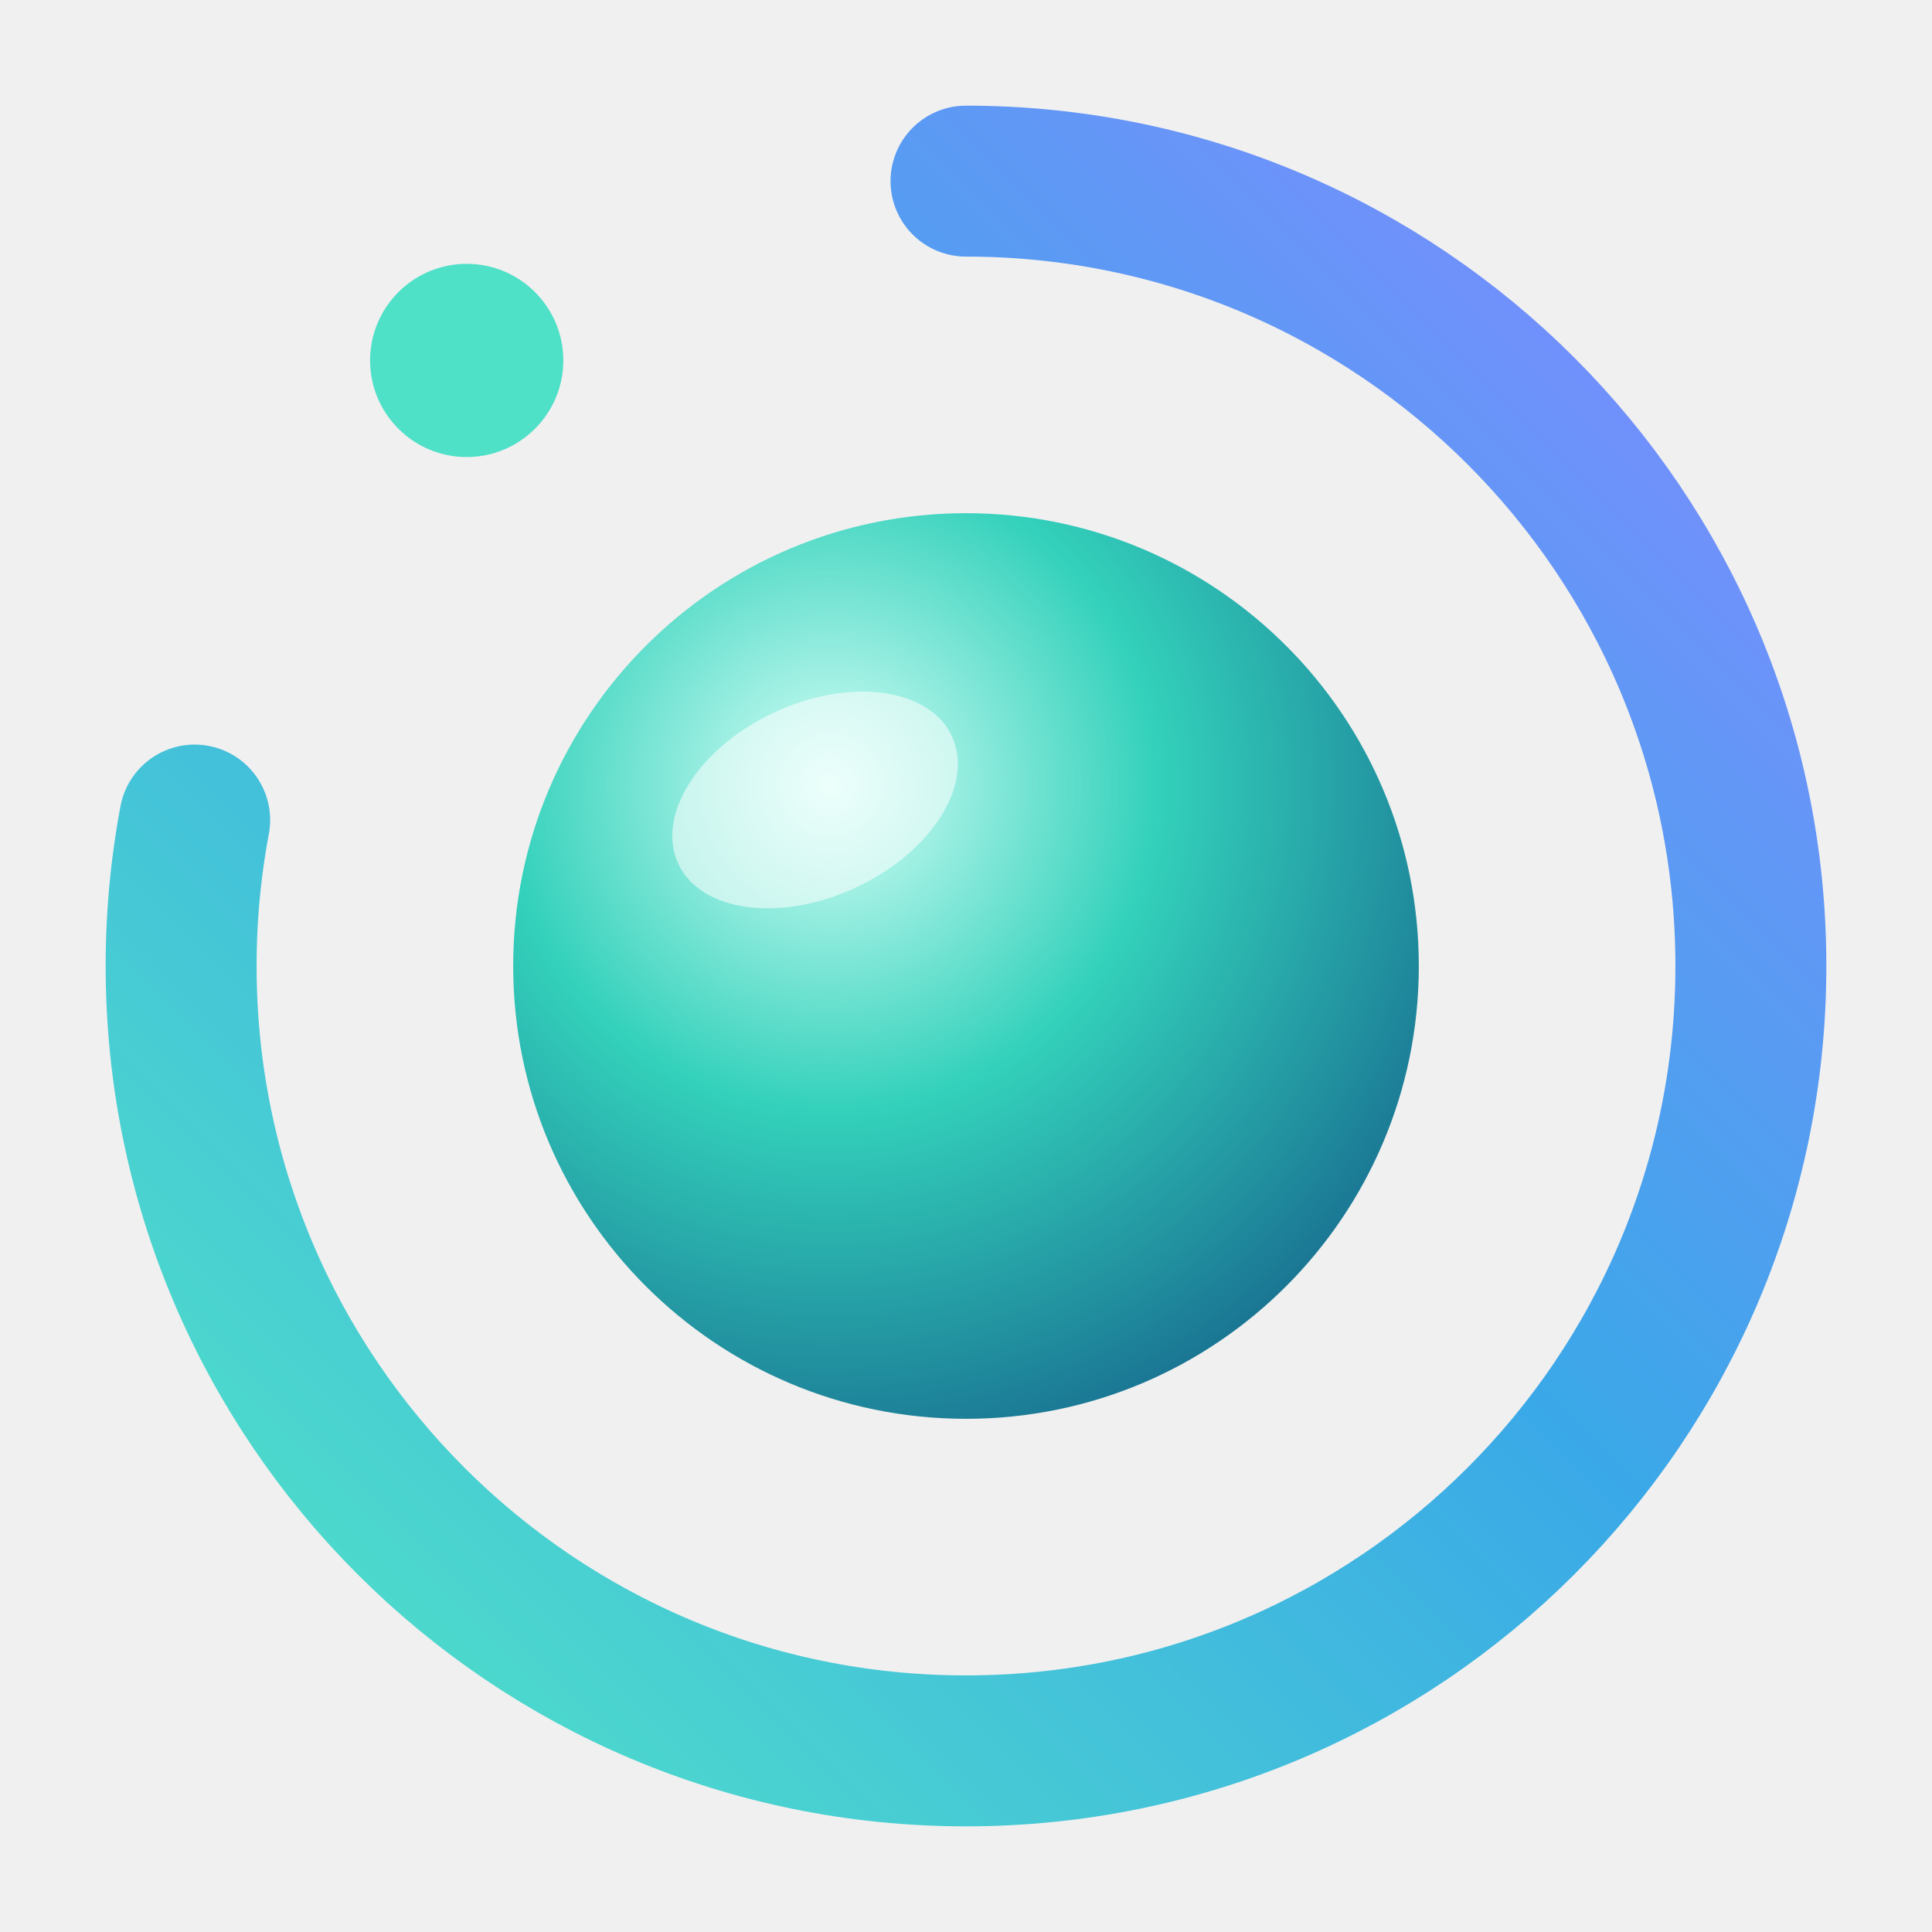
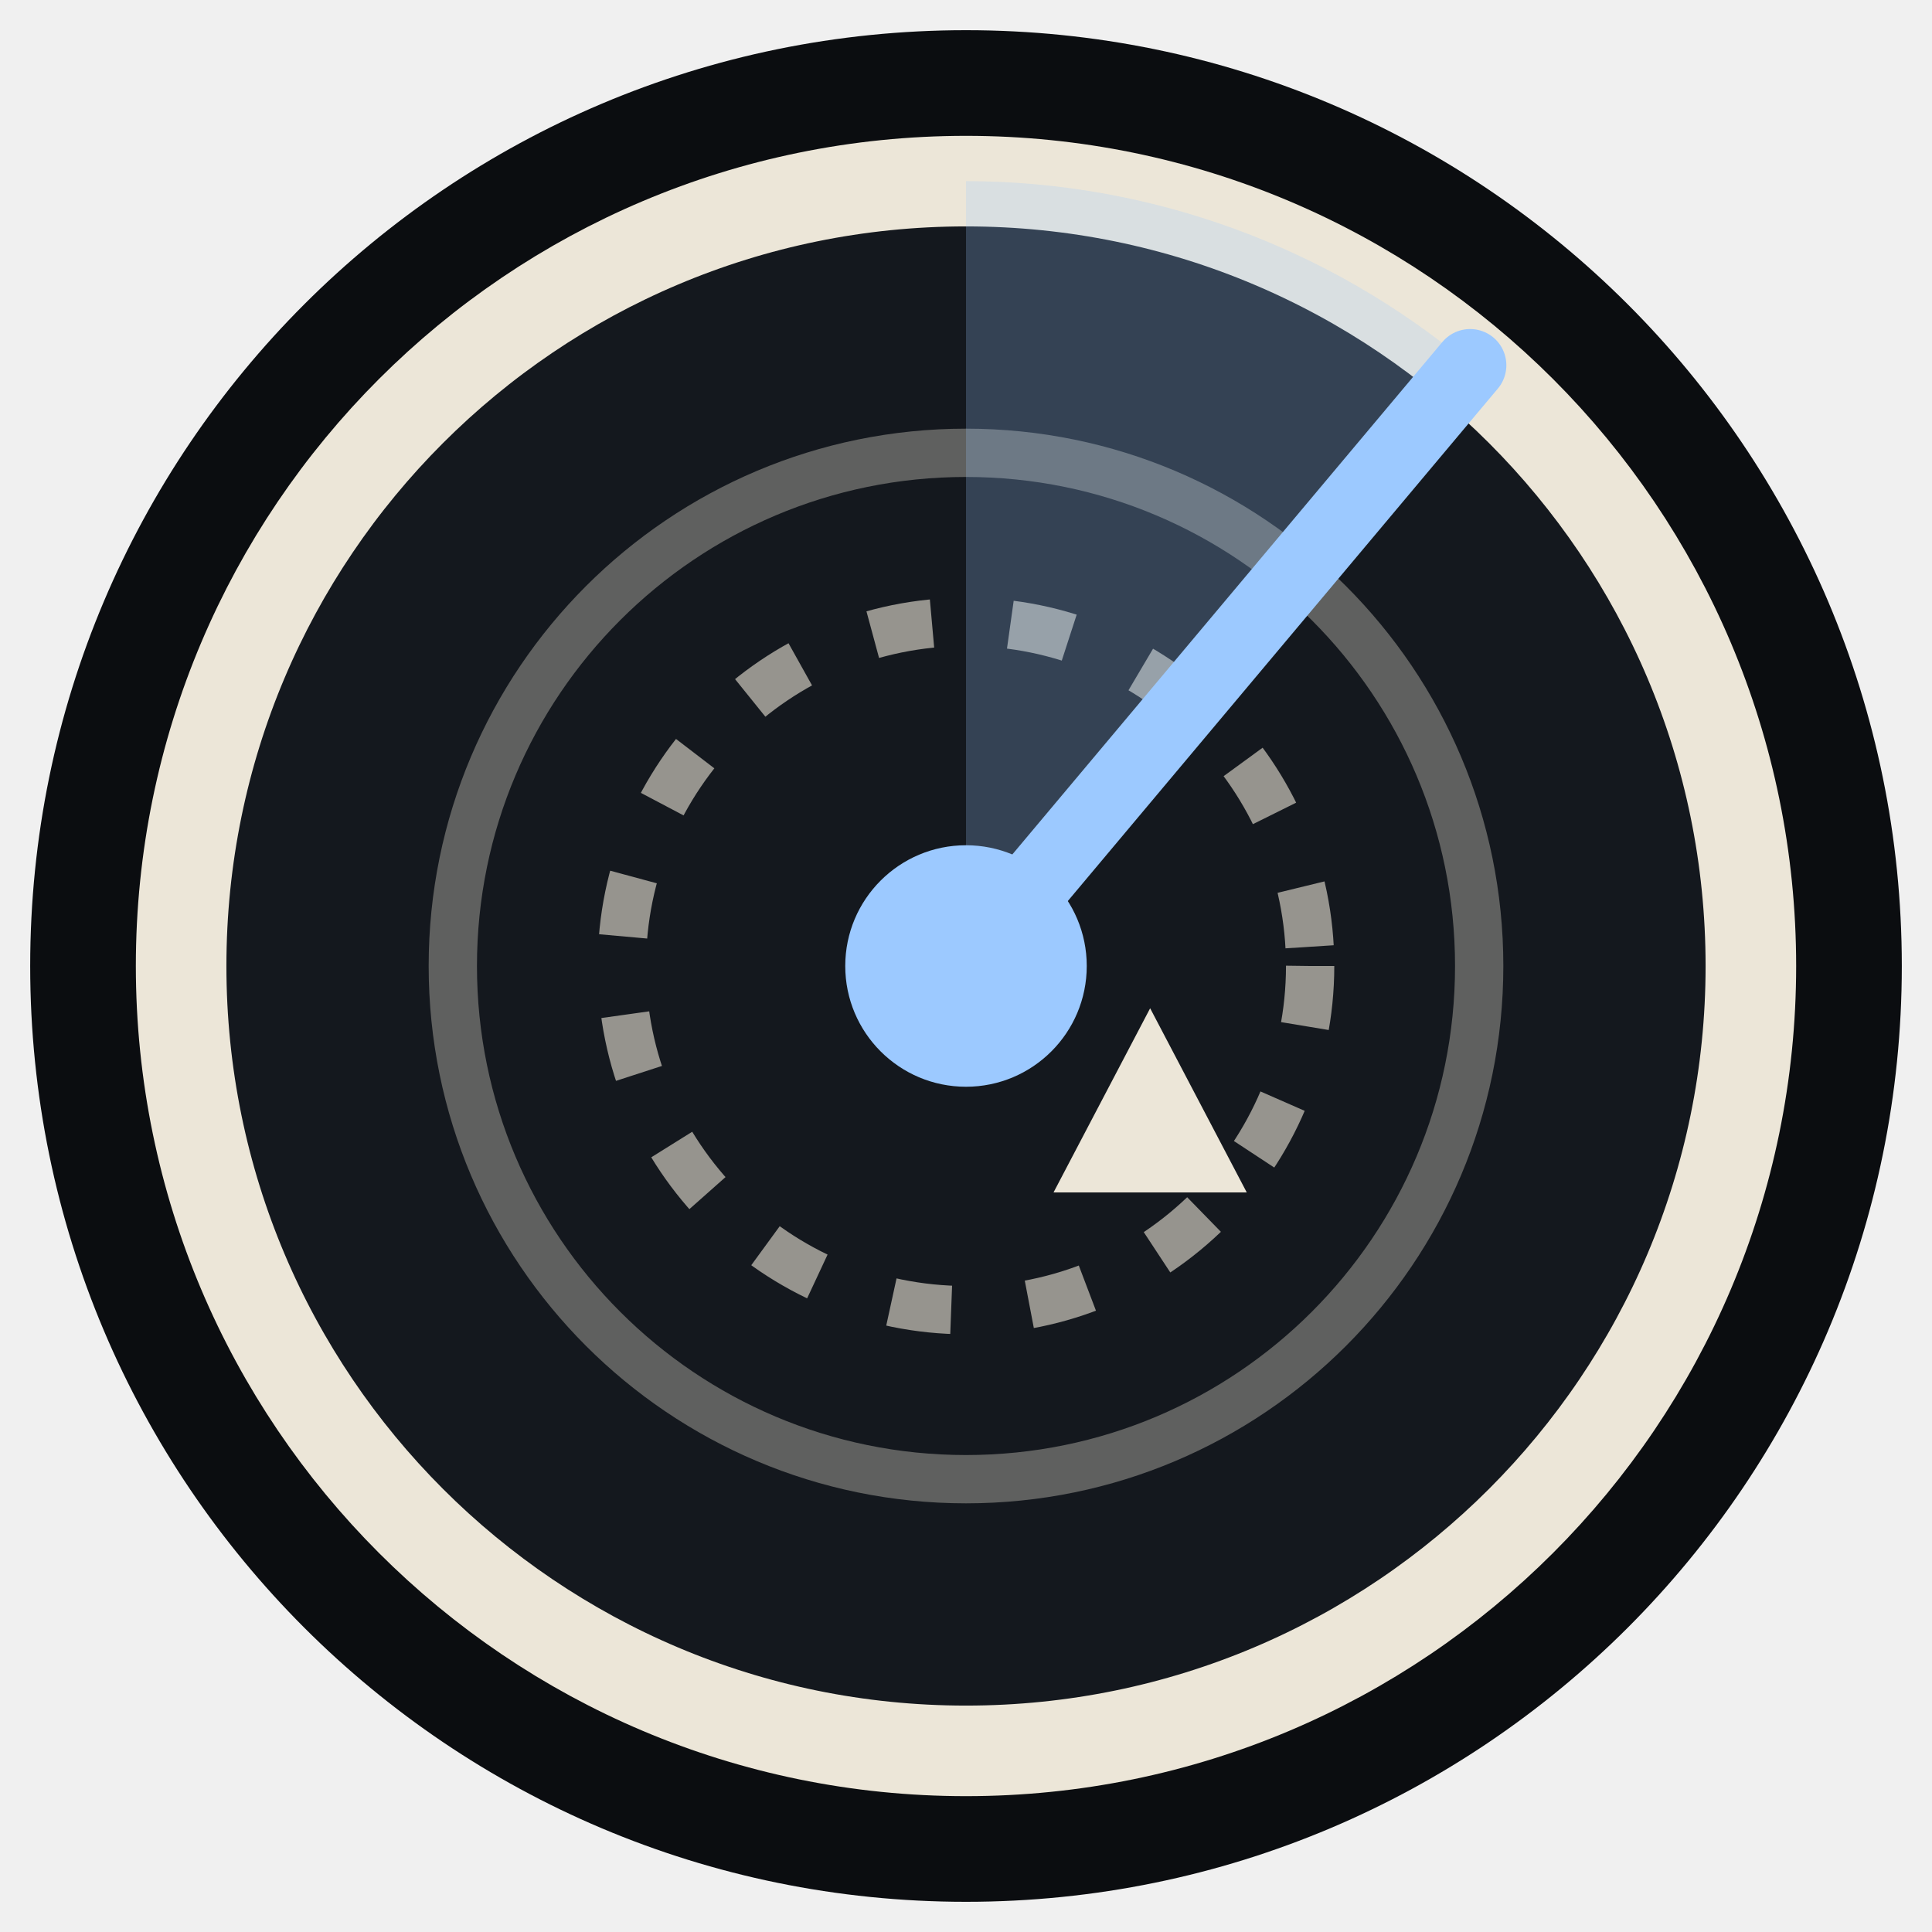
<svg xmlns="http://www.w3.org/2000/svg" viewBox="0 0 64 64" role="img" aria-label="Watchfloor">
-   <defs>
-     <linearGradient id="ring" x1="8" y1="8" x2="56" y2="56" gradientUnits="userSpaceOnUse">
-       <stop offset="0" stop-color="#4fe0c8" />
-       <stop offset=".55" stop-color="#3aa8e8" />
-       <stop offset="1" stop-color="#7c8cff" />
-     </linearGradient>
-     <radialGradient id="orb" cx=".35" cy=".3" r=".8">
-       <stop offset="0" stop-color="#d6fff7" />
-       <stop offset=".45" stop-color="#33d1bb" />
-       <stop offset="1" stop-color="#176b8f" />
-     </radialGradient>
-   </defs>
-   <circle cx="32" cy="32" r="26" fill="none" stroke="url(#ring)" stroke-width="5" stroke-linecap="round" stroke-dasharray="127.4 36" transform="rotate(-90 32 32)" />
-   <circle cx="32" cy="32" r="15" fill="url(#orb)" />
-   <ellipse cx="27" cy="26.5" rx="5" ry="3.2" fill="#fff" opacity=".55" transform="rotate(-25 27 26.5)" />
-   <circle cx="15.46" cy="11.94" r="3.2" fill="#4fe0c8" />
+   <circle cx="32" cy="32" r="31" fill="#0b0d10" />
+   <circle cx="32" cy="32" r="26" fill="#14181e" stroke="#ece6d8" stroke-width="3" />
+   <circle cx="32" cy="32" r="17" fill="none" stroke="#ece6d8" stroke-opacity=".35" stroke-width="1.6" />
+   <circle cx="32" cy="32" r="11.4" fill="none" stroke="#ece6d8" stroke-opacity=".6" stroke-width="1.6" stroke-dasharray="2 2.6" />
+   <path d="M32 32 32 6A26 26 0 0 1 48.7 12.1Z" fill="#9cc9ff" fill-opacity=".24" />
+   <line x1="32" y1="32" x2="48.7" y2="12.1" stroke="#9cc9ff" stroke-width="2.4" stroke-linecap="round" />
+   <path d="M38.1 33.4 41.3 39.5H34.9Z" fill="#ece6d8" />
+   <circle cx="32" cy="32" r="4" fill="#9cc9ff" />
</svg>
